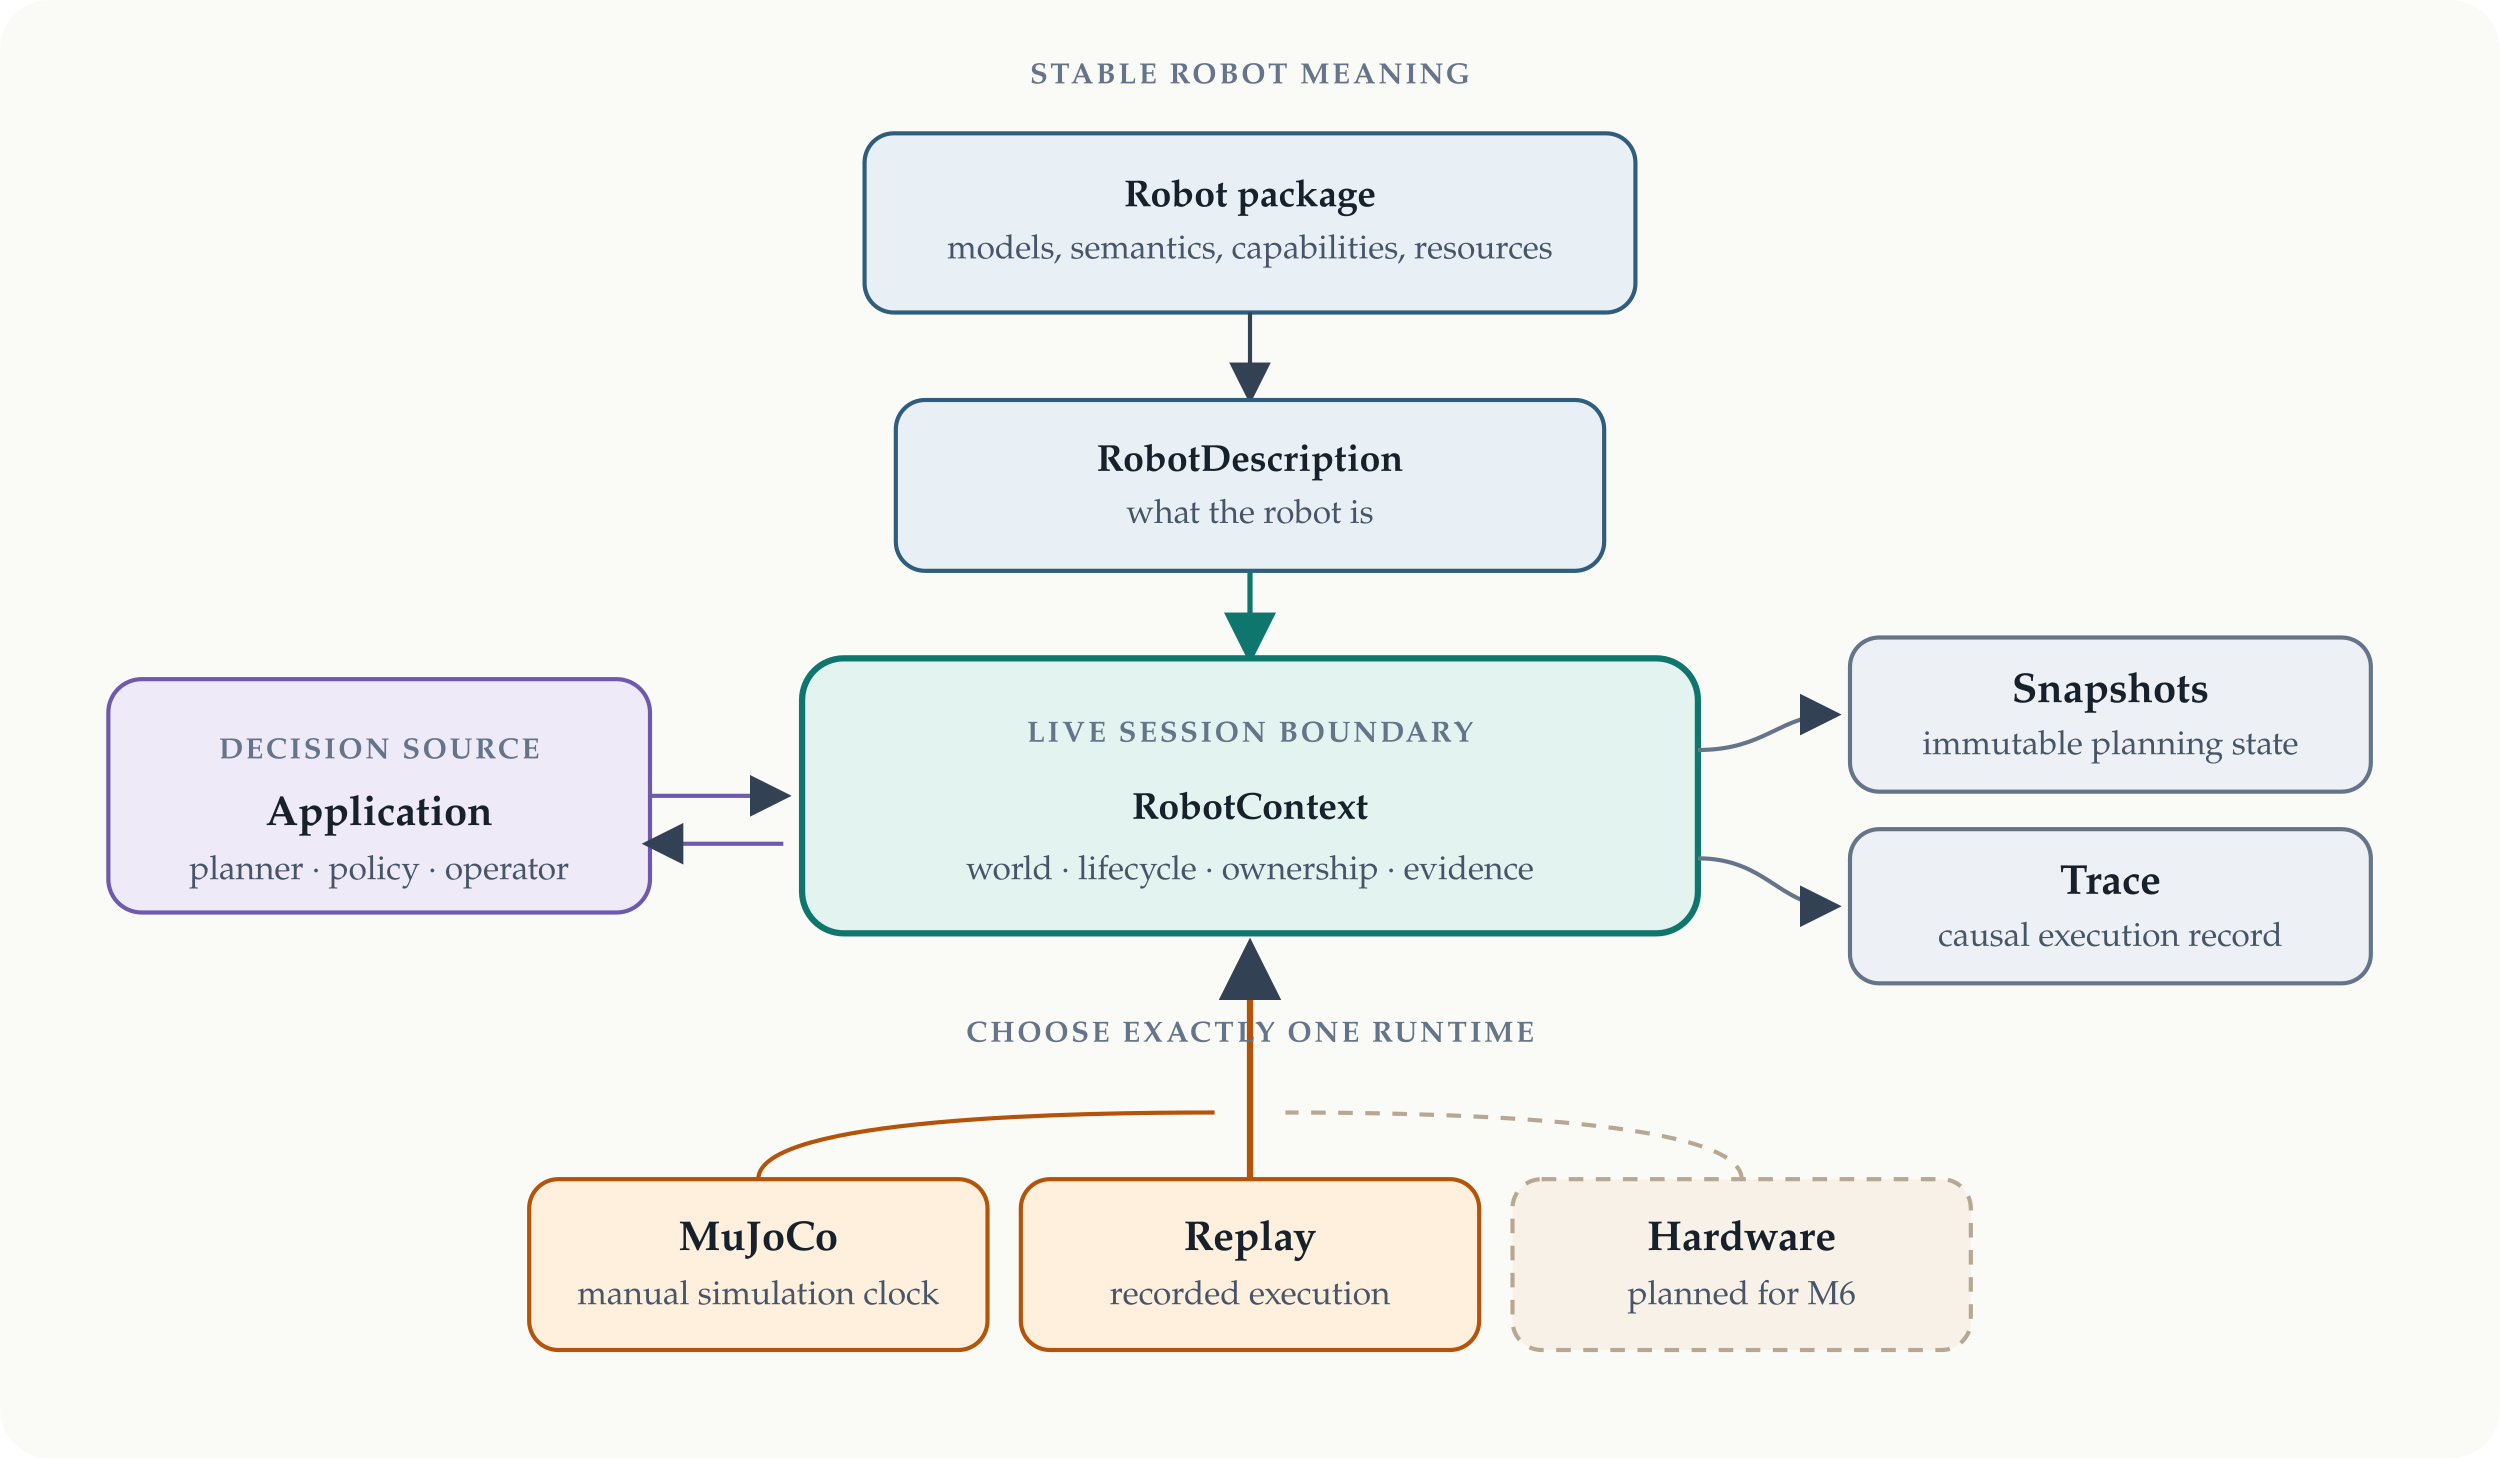
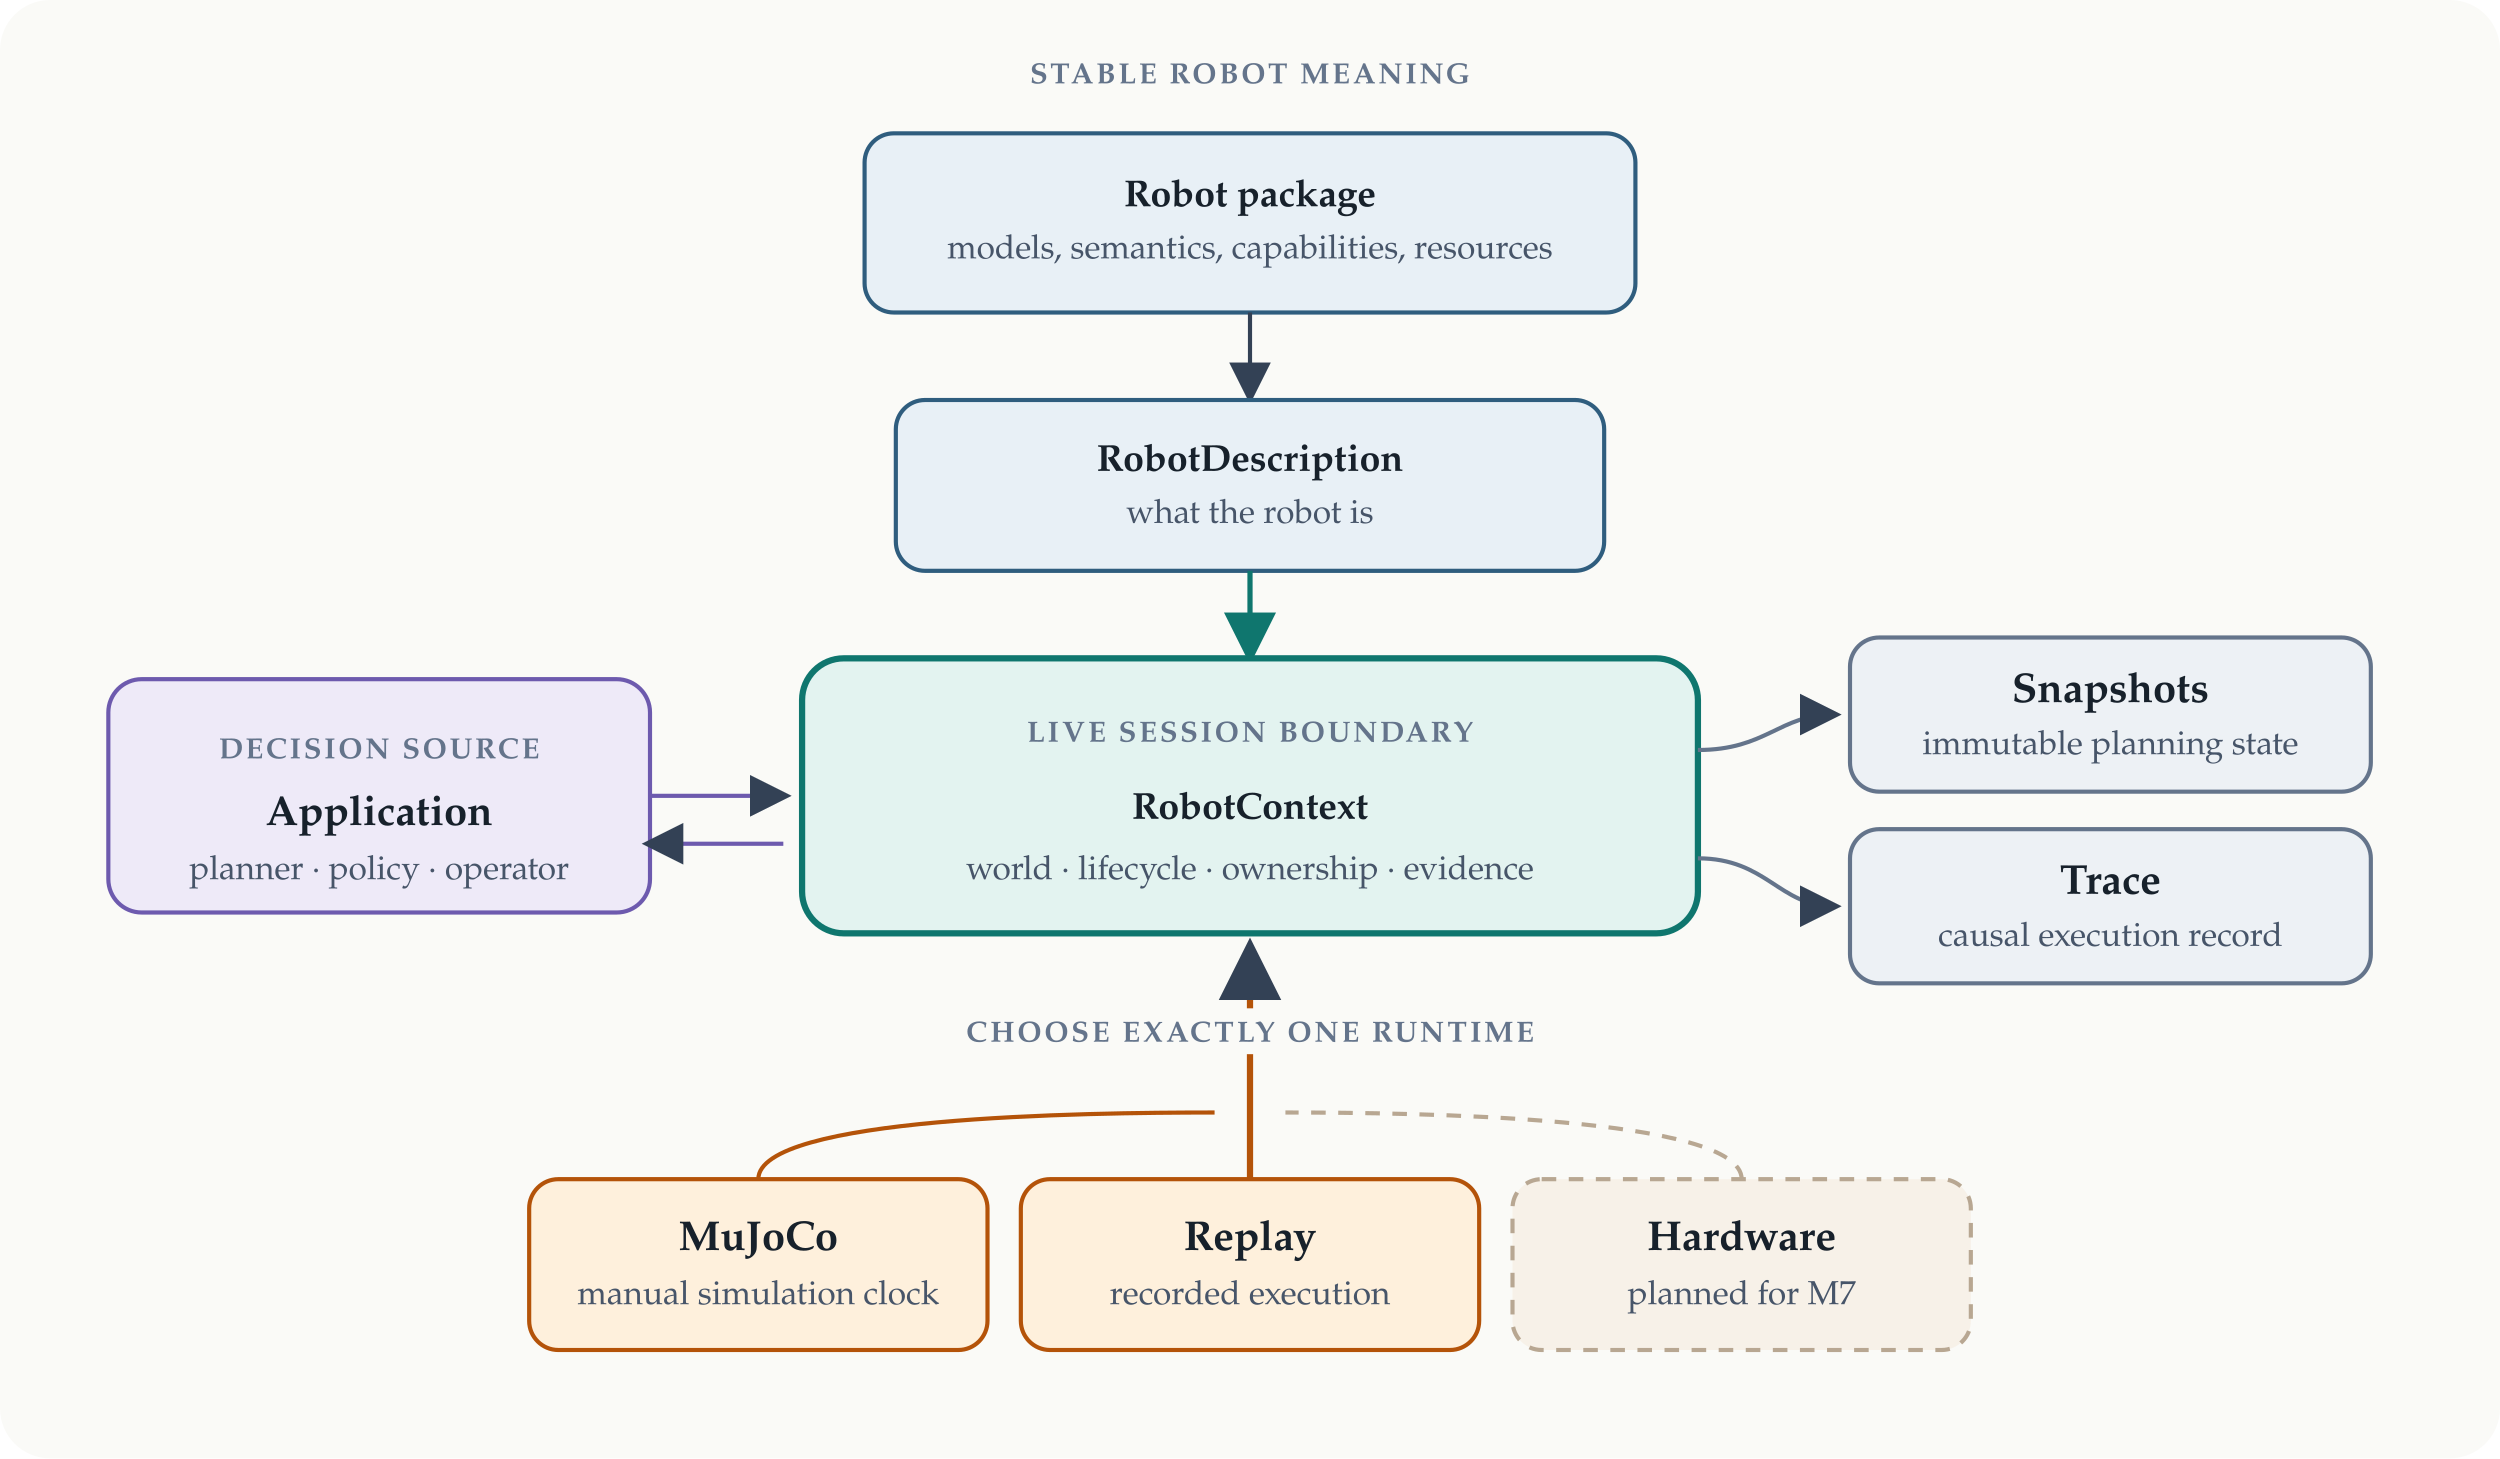
<svg xmlns="http://www.w3.org/2000/svg" width="1200" height="700" viewBox="0 60 1200 700" role="img" aria-labelledby="title desc">
  <defs>
    <marker id="arrow-ink" markerWidth="10" markerHeight="10" refX="8" refY="5" orient="auto" markerUnits="strokeWidth">
      <path d="M0,0 L10,5 L0,10 Z" fill="#334155" />
    </marker>
    <marker id="arrow-teal" markerWidth="10" markerHeight="10" refX="8" refY="5" orient="auto" markerUnits="strokeWidth">
      <path d="M0,0 L10,5 L0,10 Z" fill="#0f766e" />
    </marker>
    <style>
      .eyebrow { font: 600 14px Palatino, "Palatino Linotype", "Book Antiqua", Georgia, serif; letter-spacing: 1.3px; fill: #64748b; }
      .label { font: 600 20px Palatino, "Palatino Linotype", "Book Antiqua", Georgia, serif; fill: #17212b; }
      .body { font: 400 16px Palatino, "Palatino Linotype", "Book Antiqua", Georgia, serif; fill: #475569; }
      .small { font: 500 14px Palatino, "Palatino Linotype", "Book Antiqua", Georgia, serif; fill: #5c6773; }
      .code { font: 600 18px Palatino, "Palatino Linotype", "Book Antiqua", Georgia, serif; fill: #17212b; }
    </style>
  </defs>
  <rect y="60" width="1200" height="700" rx="24" fill="#fafaf7" />
  <text x="600" y="100" text-anchor="middle" class="eyebrow">STABLE ROBOT MEANING</text>
  <rect x="415" y="124" width="370" height="86" rx="14" fill="#e8f0f6" stroke="#2f5d7e" stroke-width="2" />
  <text x="600" y="159" text-anchor="middle" class="code">Robot package</text>
  <text x="600" y="184" text-anchor="middle" class="body">models, semantics, capabilities, resources</text>
  <path d="M600 210 L600 250" fill="none" stroke="#334155" stroke-width="2" marker-end="url(#arrow-ink)" />
  <rect x="430" y="252" width="340" height="82" rx="14" fill="#e8f0f6" stroke="#2f5d7e" stroke-width="2" />
  <text x="600" y="286" text-anchor="middle" class="code">RobotDescription</text>
  <text x="600" y="311" text-anchor="middle" class="body">what the robot is</text>
  <path d="M600 334 L600 374" fill="none" stroke="#0f766e" stroke-width="2.5" marker-end="url(#arrow-teal)" />
  <rect x="385" y="376" width="430" height="132" rx="20" fill="#e3f3f0" stroke="#0f766e" stroke-width="3" />
  <text x="600" y="416" text-anchor="middle" class="eyebrow" fill="#0f766e">LIVE SESSION BOUNDARY</text>
  <text x="600" y="453" text-anchor="middle" class="code">RobotContext</text>
  <text x="600" y="482" text-anchor="middle" class="body">world · lifecycle · ownership · evidence</text>
  <rect x="52" y="386" width="260" height="112" rx="16" fill="#eeeaf8" stroke="#6d5aae" stroke-width="2" />
  <text x="182" y="424" text-anchor="middle" class="eyebrow">DECISION SOURCE</text>
  <text x="182" y="456" text-anchor="middle" class="label">Application</text>
  <text x="182" y="482" text-anchor="middle" class="body">planner · policy · operator</text>
  <path d="M312 442 L376 442" fill="none" stroke="#6d5aae" stroke-width="2" marker-end="url(#arrow-ink)" />
  <path d="M376 465 L312 465" fill="none" stroke="#6d5aae" stroke-width="2" marker-end="url(#arrow-ink)" />
  <rect x="888" y="366" width="250" height="74" rx="14" fill="#edf1f5" stroke="#64748b" stroke-width="2" />
  <text x="1013" y="397" text-anchor="middle" class="label">Snapshots</text>
  <text x="1013" y="422" text-anchor="middle" class="body">immutable planning state</text>
  <rect x="888" y="458" width="250" height="74" rx="14" fill="#edf1f5" stroke="#64748b" stroke-width="2" />
  <text x="1013" y="489" text-anchor="middle" class="label">Trace</text>
  <text x="1013" y="514" text-anchor="middle" class="body">causal execution record</text>
  <path d="M815 420 C848 420 854 403 880 403" fill="none" stroke="#64748b" stroke-width="2" marker-end="url(#arrow-ink)" />
  <path d="M815 472 C848 472 854 495 880 495" fill="none" stroke="#64748b" stroke-width="2" marker-end="url(#arrow-ink)" />
  <path d="M600 638 L600 516" fill="none" stroke="#b45309" stroke-width="3" marker-end="url(#arrow-ink)" />
+   <rect x="444" y="544" width="312" height="22" fill="#fafaf7" />
  <text x="600" y="560" text-anchor="middle" class="eyebrow" fill="#b45309">CHOOSE EXACTLY ONE RUNTIME</text>
  <rect x="254" y="626" width="220" height="82" rx="14" fill="#fef0dc" stroke="#b45309" stroke-width="2" />
  <text x="364" y="660" text-anchor="middle" class="label">MuJoCo</text>
  <text x="364" y="686" text-anchor="middle" class="body">manual simulation clock</text>
  <rect x="490" y="626" width="220" height="82" rx="14" fill="#fef0dc" stroke="#b45309" stroke-width="2" />
  <text x="600" y="660" text-anchor="middle" class="label">Replay</text>
  <text x="600" y="686" text-anchor="middle" class="body">recorded execution</text>
  <rect x="726" y="626" width="220" height="82" rx="14" fill="#f7f1e8" stroke="#b8a792" stroke-width="2" stroke-dasharray="7 6" />
  <text x="836" y="660" text-anchor="middle" class="label" fill="#5c6773">Hardware</text>
-   <text x="836" y="686" text-anchor="middle" class="body">planned for M6</text>
+   <text x="836" y="686" text-anchor="middle" class="body">planned for M7</text>
  <path d="M364 626 C364 596 520 594 583 594" fill="none" stroke="#b45309" stroke-width="2" />
  <path d="M600 626 L600 594" fill="none" stroke="#b45309" stroke-width="2" />
  <path d="M836 626 C836 596 680 594 617 594" fill="none" stroke="#b8a792" stroke-width="2" stroke-dasharray="7 6" />
</svg>
